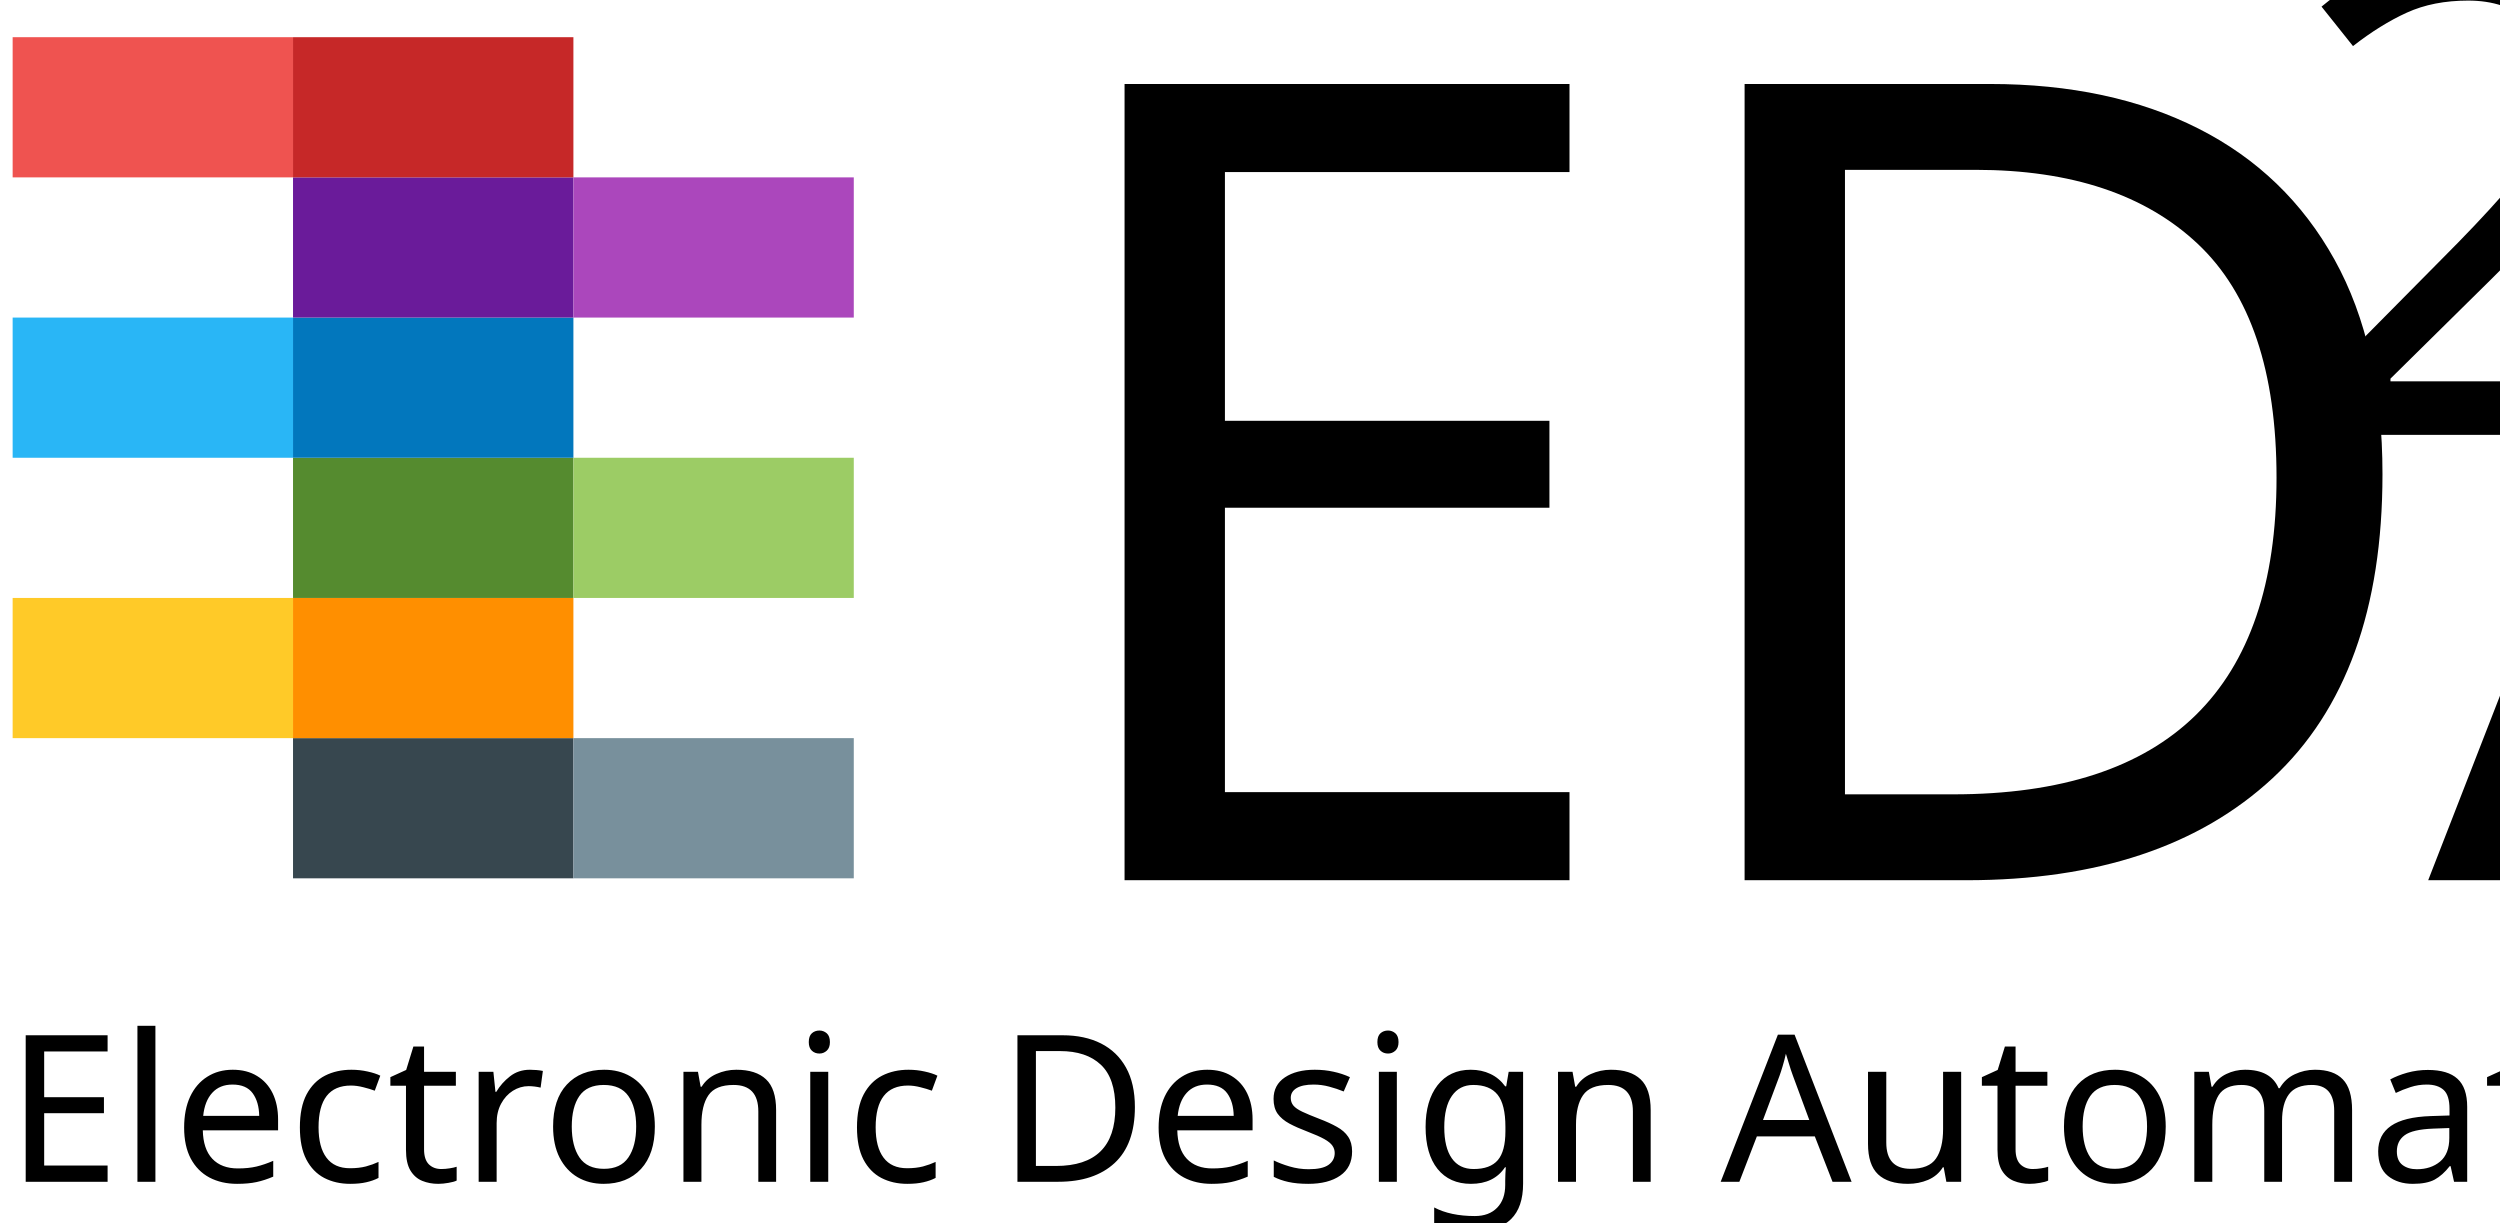
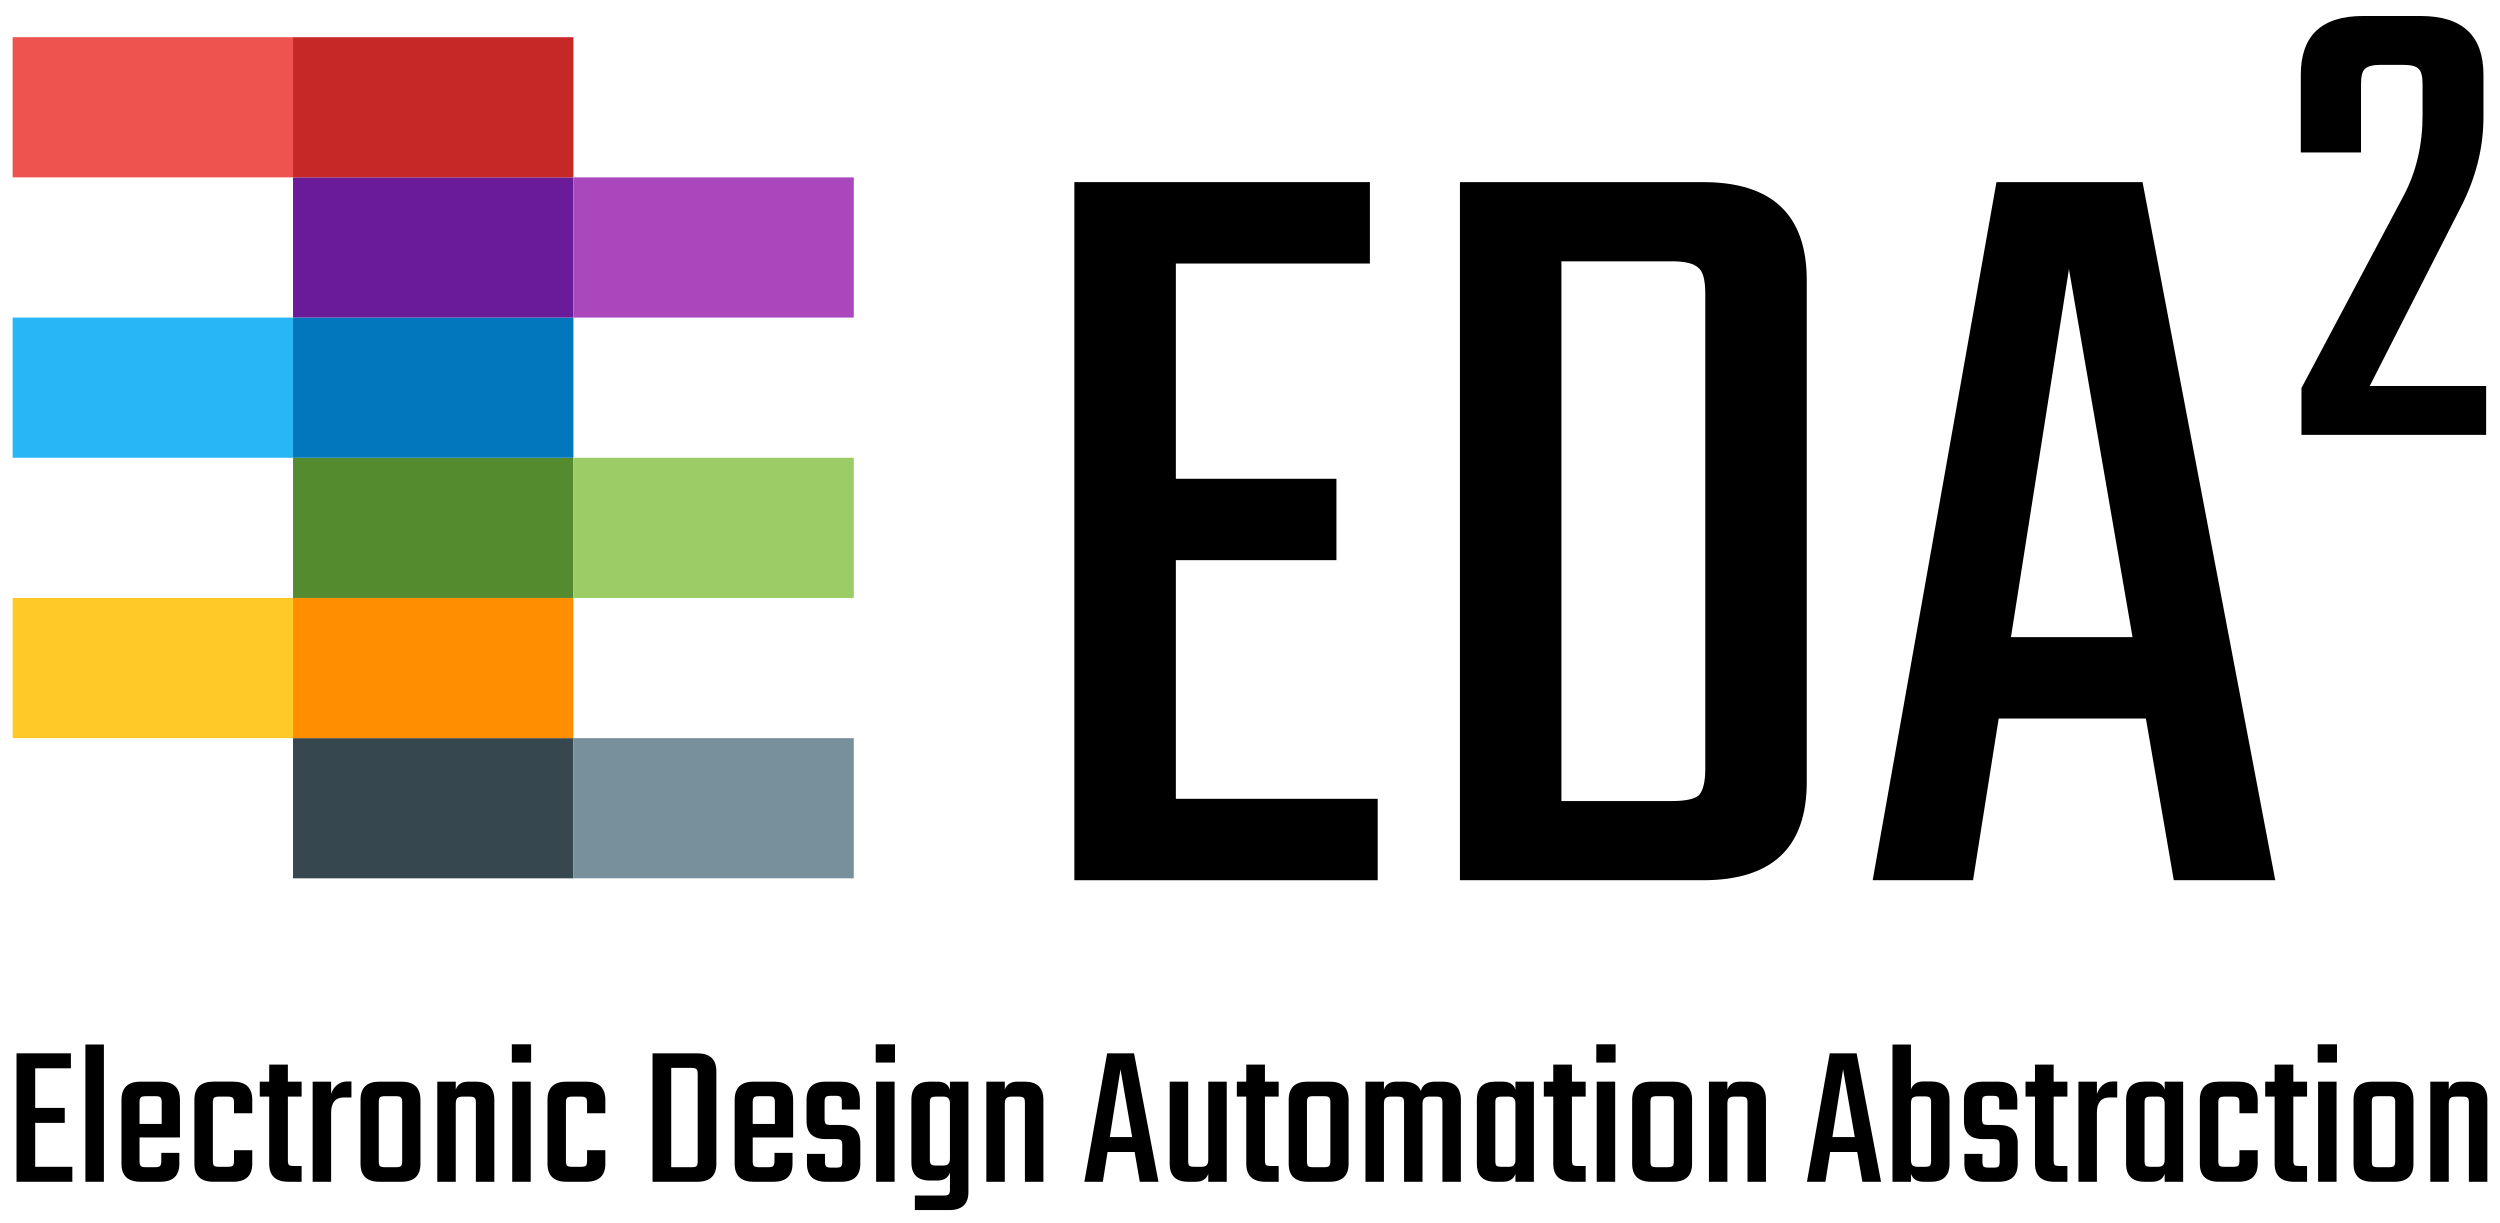
<svg xmlns="http://www.w3.org/2000/svg" width="395.427mm" height="193.401mm" viewBox="0 0 395.427 193.401" version="1.1" id="svg892">
  <defs id="defs886" />
  <g id="layer1" transform="translate(92.16329,-56.8952)">
    <g transform="matrix(0.4434767,0,0,0.4434767,-90.16329,195.8207)" id="g851">
      <rect id="rect4" height="50" width="100" y="-50" x="100" style="fill:#37474f" />
      <rect id="rect6" height="50" width="100" y="-50" x="200" style="fill:#78909c" />
      <rect id="rect8" height="50" width="100" y="-100" x="100" style="fill:#ff8f00" />
      <rect id="rect10" height="50" width="100" y="-100" x="0" style="fill:#ffca28" />
      <rect id="rect12" height="50" width="100" y="-150" x="100" style="fill:#558b2f" />
      <rect id="rect14" height="50" width="100" y="-150" x="200" style="fill:#9ccc65" />
      <rect id="rect16" height="50" width="100" y="-200" x="100" style="fill:#0277bd" />
      <rect id="rect18" height="50" width="100" y="-200" x="0" style="fill:#29b6f6" />
      <rect id="rect20" height="50" width="100" y="-250" x="100" style="fill:#6a1b9a" />
      <rect id="rect22" height="50" width="100" y="-250" x="200" style="fill:#ab47bc" />
      <rect id="rect24" height="50" width="100" y="-300" x="100" style="fill:#c62828" />
      <rect id="rect26" height="50" width="100" y="-300" x="0" style="fill:#ef5350" />
    </g>
-     <text xml:space="preserve" style="font-style:normal;font-weight:normal;font-size:10.583px;line-height:1.25;font-family:sans-serif;letter-spacing:0px;word-spacing:0px;fill:#000000;fill-opacity:1;stroke:none;stroke-width:0.265" x="-91.237" y="243.818" id="text1492">
-       <tspan x="-91.237" y="243.818" style="font-style:normal;font-variant:normal;font-weight:normal;font-stretch:normal;font-size:32.456px;line-height:0.96;font-family:Teko;-inkscape-font-specification:Teko;stroke-width:0.265" id="tspan1498">Electronic Design Automation Abstraction</tspan>
-     </text>
+     <g aria-label="Electronic Design Automation Abstraction" style="font-style:normal;font-weight:normal;font-size:10.583px;line-height:1.25;font-family:sans-serif;letter-spacing:0px;word-spacing:0px;fill:#000000;fill-opacity:1;stroke:none;stroke-width:0.265" id="text1492">
+       <path d="m -86.596,241.448 h 5.874 v 2.369 h -8.828 v -20.317 h 8.601 v 2.369 h -5.647 v 6.264 h 4.674 v 2.369 h -4.674 z" style="font-style:normal;font-variant:normal;font-weight:normal;font-stretch:normal;font-size:32.456px;line-height:0.96;font-family:Teko;-inkscape-font-specification:Teko;stroke-width:0.265" id="path846" />
+       <path d="m -75.732,243.818 h -2.921 v -21.713 h 2.921 z" style="font-style:normal;font-variant:normal;font-weight:normal;font-stretch:normal;font-size:32.456px;line-height:0.96;font-family:Teko;-inkscape-font-specification:Teko;stroke-width:0.265" id="path848" />
+       <path d="m -69.931,227.979 h 3.181 q 3.051,0 3.051,2.889 v 5.939 h -6.394 v 3.765 q 0,0.552 0.195,0.746 0.195,0.195 0.779,0.195 h 1.493 q 0.584,0 0.779,-0.195 0.195,-0.195 0.195,-0.779 v -1.298 h 2.856 v 1.72 q 0,2.856 -3.018,2.856 h -3.116 q -3.018,0 -3.018,-2.856 v -10.094 q 0,-2.889 3.018,-2.889 z m -0.162,6.686 h 3.505 v -3.44 q 0,-0.552 -0.195,-0.746 -0.162,-0.195 -0.746,-0.195 h -1.59 q -0.584,0 -0.779,0.195 -0.195,0.195 -0.195,0.746 z" style="font-style:normal;font-variant:normal;font-weight:normal;font-stretch:normal;font-size:32.456px;line-height:0.96;font-family:Teko;-inkscape-font-specification:Teko;stroke-width:0.265" id="path850" />
+       <path d="m -52.263,232.977 h -2.889 v -1.688 q 0,-0.584 -0.195,-0.746 -0.195,-0.195 -0.779,-0.195 h -1.396 q -0.584,0 -0.779,0.195 -0.195,0.162 -0.195,0.746 v 9.217 q 0,0.584 0.195,0.779 0.195,0.162 0.779,0.162 h 1.396 q 0.584,0 0.779,-0.162 0.195,-0.195 0.195,-0.779 v -1.688 h 2.889 v 2.142 q 0,2.856 -3.051,2.856 h -3.083 q -3.018,0 -3.018,-2.856 v -10.094 q 0,-2.889 3.018,-2.889 h 3.083 q 3.051,0 3.051,2.889 z" style="font-style:normal;font-variant:normal;font-weight:normal;font-stretch:normal;font-size:32.456px;line-height:0.96;font-family:Teko;-inkscape-font-specification:Teko;stroke-width:0.265" id="path852" />
+       <path d="m -44.455,230.349 h -2.175 v 10.029 q 0,0.584 0.162,0.779 0.195,0.162 0.779,0.162 h 1.233 v 2.499 h -2.077 q -3.051,0 -3.051,-2.856 V 230.349 h -1.493 v -2.369 h 1.493 v -2.694 h 2.953 v 2.694 h 2.175 z" style="font-style:normal;font-variant:normal;font-weight:normal;font-stretch:normal;font-size:32.456px;line-height:0.96;font-family:Teko;-inkscape-font-specification:Teko;stroke-width:0.265" id="path854" />
+       <path d="m -37.226,227.947 h 0.649 v 2.532 h -1.168 q -2.045,0 -2.045,2.402 v 10.938 h -2.921 v -15.838 h 2.921 v 1.947 q 0.26,-0.844 0.909,-1.396 0.682,-0.584 1.655,-0.584 z" style="font-style:normal;font-variant:normal;font-weight:normal;font-stretch:normal;font-size:32.456px;line-height:0.96;font-family:Teko;-inkscape-font-specification:Teko;stroke-width:0.265" id="path856" />
+       <path d="m -32.153,227.979 h 3.473 q 3.018,0 3.018,2.889 v 10.094 q 0,2.856 -3.018,2.856 h -3.473 q -2.986,0 -2.986,-2.856 v -10.094 q 0,-2.889 2.986,-2.889 z m 3.603,12.56 v -9.282 q 0,-0.584 -0.195,-0.779 -0.195,-0.195 -0.779,-0.195 h -1.785 q -0.584,0 -0.779,0.195 -0.162,0.195 -0.162,0.779 v 9.282 q 0,0.584 0.162,0.779 0.195,0.195 0.779,0.195 h 1.785 q 0.584,0 0.779,-0.195 0.195,-0.195 0.195,-0.779 z" style="font-style:normal;font-variant:normal;font-weight:normal;font-stretch:normal;font-size:32.456px;line-height:0.96;font-family:Teko;-inkscape-font-specification:Teko;stroke-width:0.265" id="path858" />
+       <path d="m -18.063,227.979 h 1.136 q 2.953,0 2.953,2.889 v 12.95 h -2.921 v -12.528 q 0,-0.584 -0.195,-0.746 -0.195,-0.195 -0.779,-0.195 h -1.136 q -0.584,0 -0.844,0.26 -0.227,0.26 -0.227,0.876 v 12.333 h -2.921 v -15.838 h 2.921 v 1.266 q 0.422,-1.266 2.012,-1.266 z" style="font-style:normal;font-variant:normal;font-weight:normal;font-stretch:normal;font-size:32.456px;line-height:0.96;font-family:Teko;-inkscape-font-specification:Teko;stroke-width:0.265" id="path860" />
+       <path d="m -11.207,224.961 v -2.889 h 3.051 v 2.889 z m 2.986,18.857 h -2.921 v -15.838 h 2.921 z" style="font-style:normal;font-variant:normal;font-weight:normal;font-stretch:normal;font-size:32.456px;line-height:0.96;font-family:Teko;-inkscape-font-specification:Teko;stroke-width:0.265" id="path862" />
+       <path d="M 3.584,232.977 H 0.695 v -1.688 q 0,-0.584 -0.195,-0.746 -0.195,-0.195 -0.779,-0.195 h -1.396 q -0.584,0 -0.779,0.195 -0.195,0.162 -0.195,0.746 v 9.217 q 0,0.584 0.195,0.779 0.195,0.162 0.779,0.162 h 1.396 q 0.584,0 0.779,-0.162 0.195,-0.195 0.195,-0.779 V 238.82 H 3.584 v 2.142 q 0,2.856 -3.051,2.856 H -2.55 q -3.018,0 -3.018,-2.856 v -10.094 q 0,-2.889 3.018,-2.889 h 3.083 q 3.051,0 3.051,2.889 z" style="font-style:normal;font-variant:normal;font-weight:normal;font-stretch:normal;font-size:32.456px;line-height:0.96;font-family:Teko;-inkscape-font-specification:Teko;stroke-width:0.265" id="path864" />
+       <path d="m 11.051,223.5 h 7.075 q 3.018,0 3.018,2.856 v 14.605 q 0,2.856 -3.018,2.856 h -7.075 z m 7.14,17.072 v -13.826 q 0,-0.584 -0.195,-0.746 -0.195,-0.195 -0.779,-0.195 h -3.213 v 15.708 h 3.213 q 0.584,0 0.779,-0.162 0.195,-0.195 0.195,-0.779 z" style="font-style:normal;font-variant:normal;font-weight:normal;font-stretch:normal;font-size:32.456px;line-height:0.96;font-family:Teko;-inkscape-font-specification:Teko;stroke-width:0.265" id="path866" />
+       <path d="m 27.056,227.979 h 3.181 q 3.051,0 3.051,2.889 v 5.939 h -6.394 v 3.765 q 0,0.552 0.195,0.746 0.195,0.195 0.779,0.195 h 1.493 q 0.584,0 0.779,-0.195 0.195,-0.195 0.195,-0.779 v -1.298 h 2.856 v 1.72 q 0,2.856 -3.018,2.856 h -3.116 q -3.018,0 -3.018,-2.856 v -10.094 q 0,-2.889 3.018,-2.889 z m -0.162,6.686 h 3.505 v -3.44 q 0,-0.552 -0.195,-0.746 -0.162,-0.195 -0.746,-0.195 h -1.59 q -0.584,0 -0.779,0.195 -0.195,0.195 -0.195,0.746 z" style="font-style:normal;font-variant:normal;font-weight:normal;font-stretch:normal;font-size:32.456px;line-height:0.96;font-family:Teko;-inkscape-font-specification:Teko;stroke-width:0.265" id="path868" />
+       <path d="m 41.056,240.637 v -2.629 q 0,-0.584 -0.195,-0.746 -0.195,-0.195 -0.779,-0.195 h -1.655 q -3.018,0 -3.018,-2.856 v -3.343 q 0,-2.889 3.018,-2.889 h 2.369 q 3.051,0 3.051,2.889 v 1.525 h -2.856 v -1.233 q 0,-0.584 -0.195,-0.746 -0.195,-0.195 -0.779,-0.195 h -0.779 q -0.584,0 -0.779,0.195 -0.195,0.162 -0.195,0.746 v 2.726 q 0,0.584 0.195,0.779 0.195,0.162 0.779,0.162 h 1.688 q 2.986,0 2.986,2.889 v 3.246 q 0,2.856 -3.018,2.856 h -2.402 q -3.018,0 -3.018,-2.856 v -1.558 h 2.856 v 1.233 q 0,0.584 0.195,0.779 0.195,0.162 0.779,0.162 h 0.779 q 0.584,0 0.779,-0.162 0.195,-0.195 0.195,-0.779 z" style="font-style:normal;font-variant:normal;font-weight:normal;font-stretch:normal;font-size:32.456px;line-height:0.96;font-family:Teko;-inkscape-font-specification:Teko;stroke-width:0.265" id="path870" />
+       <path d="m 46.35,224.961 v -2.889 h 3.051 v 2.889 z m 2.986,18.857 h -2.921 v -15.838 h 2.921 z" style="font-style:normal;font-variant:normal;font-weight:normal;font-stretch:normal;font-size:32.456px;line-height:0.96;font-family:Teko;-inkscape-font-specification:Teko;stroke-width:0.265" id="path872" />
+       <path d="m 58.091,227.979 h 2.921 v 17.461 q 0,2.856 -3.051,2.856 h -5.42 v -2.304 h 4.576 q 0.584,0 0.779,-0.195 0.195,-0.195 0.195,-0.746 v -2.694 q -0.422,1.266 -2.012,1.266 h -1.168 q -2.921,0 -2.921,-2.889 v -9.866 q 0,-2.889 2.921,-2.889 h 1.168 q 1.59,0 2.012,1.266 z m -2.207,13.274 h 1.136 q 0.584,0 0.811,-0.26 0.26,-0.26 0.26,-0.876 v -8.633 q 0,-0.617 -0.26,-0.876 -0.227,-0.26 -0.811,-0.26 h -1.136 q -0.584,0 -0.779,0.195 -0.195,0.162 -0.195,0.746 v 9.023 q 0,0.552 0.195,0.746 0.195,0.195 0.779,0.195 z" style="font-style:normal;font-variant:normal;font-weight:normal;font-stretch:normal;font-size:32.456px;line-height:0.96;font-family:Teko;-inkscape-font-specification:Teko;stroke-width:0.265" id="path874" />
+       <path d="m 68.781,227.979 h 1.136 q 2.953,0 2.953,2.889 v 12.95 h -2.921 v -12.528 q 0,-0.584 -0.195,-0.746 -0.195,-0.195 -0.779,-0.195 H 67.84 q -0.584,0 -0.844,0.26 -0.227,0.26 -0.227,0.876 v 12.333 h -2.921 v -15.838 h 2.921 v 1.266 q 0.422,-1.266 2.012,-1.266 z" style="font-style:normal;font-variant:normal;font-weight:normal;font-stretch:normal;font-size:32.456px;line-height:0.96;font-family:Teko;-inkscape-font-specification:Teko;stroke-width:0.265" id="path876" />
+       <path d="M 88.117,243.818 87.305,239.112 H 83.021 l -0.746,4.706 h -2.921 l 3.603,-20.317 h 4.252 l 3.862,20.317 z m -4.739,-7.075 h 3.538 L 85.066,226.032 Z" style="font-style:normal;font-variant:normal;font-weight:normal;font-stretch:normal;font-size:32.456px;line-height:0.96;font-family:Teko;-inkscape-font-specification:Teko;stroke-width:0.265" id="path878" />
+       <path d="m 98.949,227.979 h 2.921 v 15.838 h -2.921 v -1.266 q -0.422,1.266 -2.012,1.266 h -1.168 q -2.921,0 -2.921,-2.856 v -12.982 h 2.921 v 12.528 q 0,0.584 0.195,0.779 0.195,0.162 0.779,0.162 h 1.136 q 0.584,0 0.811,-0.26 0.26,-0.26 0.26,-0.876 z" style="font-style:normal;font-variant:normal;font-weight:normal;font-stretch:normal;font-size:32.456px;line-height:0.96;font-family:Teko;-inkscape-font-specification:Teko;stroke-width:0.265" id="path880" />
+       <path d="m 110.089,230.349 h -2.175 v 10.029 q 0,0.584 0.162,0.779 0.195,0.162 0.779,0.162 h 1.233 v 2.499 h -2.077 q -3.051,0 -3.051,-2.856 V 230.349 h -1.493 v -2.369 h 1.493 v -2.694 h 2.953 v 2.694 h 2.175 z" style="font-style:normal;font-variant:normal;font-weight:normal;font-stretch:normal;font-size:32.456px;line-height:0.96;font-family:Teko;-inkscape-font-specification:Teko;stroke-width:0.265" id="path882" />
+       <path d="m 114.657,227.979 h 3.473 q 3.018,0 3.018,2.889 v 10.094 q 0,2.856 -3.018,2.856 h -3.473 q -2.986,0 -2.986,-2.856 v -10.094 q 0,-2.889 2.986,-2.889 z m 3.603,12.56 v -9.282 q 0,-0.584 -0.195,-0.779 -0.195,-0.195 -0.779,-0.195 h -1.785 q -0.584,0 -0.779,0.195 -0.162,0.195 -0.162,0.779 v 9.282 q 0,0.584 0.162,0.779 0.195,0.195 0.779,0.195 h 1.785 q 0.584,0 0.779,-0.195 0.195,-0.195 0.195,-0.779 z" style="font-style:normal;font-variant:normal;font-weight:normal;font-stretch:normal;font-size:32.456px;line-height:0.96;font-family:Teko;-inkscape-font-specification:Teko;stroke-width:0.265" id="path884" />
+       <path d="m 134.849,227.979 h 1.136 q 2.921,0 2.921,2.889 v 12.95 h -2.921 v -12.528 q 0,-0.584 -0.195,-0.746 -0.162,-0.195 -0.746,-0.195 h -1.168 q -1.039,0 -1.039,1.136 v 12.333 h -2.921 v -12.528 q 0,-0.584 -0.195,-0.746 -0.195,-0.195 -0.779,-0.195 h -1.136 q -0.584,0 -0.844,0.26 -0.227,0.26 -0.227,0.876 v 12.333 h -2.921 v -15.838 h 2.921 v 1.266 q 0.422,-1.266 2.012,-1.266 h 1.136 q 2.077,0 2.694,1.46 0.389,-1.46 2.272,-1.46 z" style="font-style:normal;font-variant:normal;font-weight:normal;font-stretch:normal;font-size:32.456px;line-height:0.96;font-family:Teko;-inkscape-font-specification:Teko;stroke-width:0.265" id="path886" />
+       <path d="m 147.534,227.979 h 2.921 v 15.838 h -2.921 v -1.266 q -0.422,1.266 -2.012,1.266 h -1.168 q -2.921,0 -2.921,-2.856 v -10.094 q 0,-2.889 2.921,-2.889 h 1.168 q 1.59,0 2.012,1.266 z m -2.207,13.469 h 1.136 q 0.584,0 0.811,-0.26 0.26,-0.26 0.26,-0.876 v -8.828 q 0,-0.617 -0.26,-0.876 -0.227,-0.26 -0.811,-0.26 h -1.136 q -0.584,0 -0.779,0.195 -0.195,0.162 -0.195,0.746 v 9.217 q 0,0.584 0.195,0.779 0.195,0.162 0.779,0.162 z" style="font-style:normal;font-variant:normal;font-weight:normal;font-stretch:normal;font-size:32.456px;line-height:0.96;font-family:Teko;-inkscape-font-specification:Teko;stroke-width:0.265" id="path888" />
+       <path d="m 158.646,230.349 h -2.175 v 10.029 q 0,0.584 0.162,0.779 0.195,0.162 0.779,0.162 h 1.233 v 2.499 h -2.077 q -3.051,0 -3.051,-2.856 V 230.349 h -1.493 v -2.369 h 1.493 v -2.694 h 2.953 v 2.694 h 2.175 z" style="font-style:normal;font-variant:normal;font-weight:normal;font-stretch:normal;font-size:32.456px;line-height:0.96;font-family:Teko;-inkscape-font-specification:Teko;stroke-width:0.265" id="path890" />
+       <path d="m 160.325,224.961 v -2.889 h 3.051 v 2.889 z m 2.986,18.857 h -2.921 v -15.838 h 2.921 z" style="font-style:normal;font-variant:normal;font-weight:normal;font-stretch:normal;font-size:32.456px;line-height:0.96;font-family:Teko;-inkscape-font-specification:Teko;stroke-width:0.265" id="path892" />
+       <path d="m 168.982,227.979 h 3.473 q 3.018,0 3.018,2.889 v 10.094 q 0,2.856 -3.018,2.856 h -3.473 q -2.986,0 -2.986,-2.856 v -10.094 q 0,-2.889 2.986,-2.889 z m 3.603,12.56 v -9.282 q 0,-0.584 -0.195,-0.779 -0.195,-0.195 -0.779,-0.195 h -1.785 q -0.584,0 -0.779,0.195 -0.162,0.195 -0.162,0.779 v 9.282 q 0,0.584 0.162,0.779 0.195,0.195 0.779,0.195 h 1.785 q 0.584,0 0.779,-0.195 0.195,-0.195 0.195,-0.779 z" style="font-style:normal;font-variant:normal;font-weight:normal;font-stretch:normal;font-size:32.456px;line-height:0.96;font-family:Teko;-inkscape-font-specification:Teko;stroke-width:0.265" id="path894" />
+       <path d="m 183.072,227.979 h 1.136 q 2.953,0 2.953,2.889 v 12.95 h -2.921 v -12.528 q 0,-0.584 -0.195,-0.746 -0.195,-0.195 -0.779,-0.195 h -1.136 q -0.584,0 -0.844,0.26 -0.227,0.26 -0.227,0.876 v 12.333 h -2.921 v -15.838 h 2.921 v 1.266 q 0.422,-1.266 2.012,-1.266 z" style="font-style:normal;font-variant:normal;font-weight:normal;font-stretch:normal;font-size:32.456px;line-height:0.96;font-family:Teko;-inkscape-font-specification:Teko;stroke-width:0.265" id="path896" />
+       <path d="m 202.408,243.818 -0.811,-4.706 h -4.284 l -0.746,4.706 h -2.921 l 3.603,-20.317 h 4.252 l 3.862,20.317 z m -4.739,-7.075 h 3.538 l -1.85,-10.71 z" style="font-style:normal;font-variant:normal;font-weight:normal;font-stretch:normal;font-size:32.456px;line-height:0.96;font-family:Teko;-inkscape-font-specification:Teko;stroke-width:0.265" id="path898" />
+       <path d="m 212.105,227.947 h 1.136 q 2.953,0 2.953,2.889 v 10.126 q 0,2.856 -2.953,2.856 h -1.136 q -1.59,0 -2.012,-1.266 v 1.266 h -2.921 v -21.713 h 2.921 v 7.108 q 0.422,-1.266 2.012,-1.266 z m 1.168,12.56 v -9.25 q 0,-0.552 -0.195,-0.746 -0.195,-0.195 -0.779,-0.195 h -1.136 q -0.584,0 -0.844,0.26 -0.227,0.26 -0.227,0.876 v 8.86 q 0,0.617 0.227,0.876 0.26,0.26 0.844,0.26 h 1.136 q 0.584,0 0.779,-0.162 0.195,-0.195 0.195,-0.779 z" style="font-style:normal;font-variant:normal;font-weight:normal;font-stretch:normal;font-size:32.456px;line-height:0.96;font-family:Teko;-inkscape-font-specification:Teko;stroke-width:0.265" id="path900" />
+       <path d="m 224.126,240.637 v -2.629 q 0,-0.584 -0.195,-0.746 -0.195,-0.195 -0.779,-0.195 h -1.655 q -3.018,0 -3.018,-2.856 v -3.343 q 0,-2.889 3.018,-2.889 h 2.369 q 3.051,0 3.051,2.889 v 1.525 h -2.856 v -1.233 q 0,-0.584 -0.195,-0.746 -0.195,-0.195 -0.779,-0.195 h -0.779 q -0.584,0 -0.779,0.195 -0.195,0.162 -0.195,0.746 v 2.726 q 0,0.584 0.195,0.779 0.195,0.162 0.779,0.162 h 1.688 q 2.986,0 2.986,2.889 v 3.246 q 0,2.856 -3.018,2.856 h -2.402 q -3.018,0 -3.018,-2.856 v -1.558 h 2.856 v 1.233 q 0,0.584 0.195,0.779 0.195,0.162 0.779,0.162 h 0.779 q 0.584,0 0.779,-0.162 0.195,-0.195 0.195,-0.779 z" style="font-style:normal;font-variant:normal;font-weight:normal;font-stretch:normal;font-size:32.456px;line-height:0.96;font-family:Teko;-inkscape-font-specification:Teko;stroke-width:0.265" id="path902" />
+       <path d="m 234.84,230.349 h -2.175 v 10.029 q 0,0.584 0.162,0.779 0.195,0.162 0.779,0.162 h 1.233 v 2.499 h -2.077 q -3.051,0 -3.051,-2.856 V 230.349 h -1.493 v -2.369 h 1.493 v -2.694 h 2.953 v 2.694 h 2.175 z" style="font-style:normal;font-variant:normal;font-weight:normal;font-stretch:normal;font-size:32.456px;line-height:0.96;font-family:Teko;-inkscape-font-specification:Teko;stroke-width:0.265" id="path904" />
+       <path d="m 242.07,227.947 h 0.649 v 2.532 h -1.168 q -2.045,0 -2.045,2.402 v 10.938 h -2.921 v -15.838 h 2.921 v 1.947 q 0.26,-0.844 0.909,-1.396 0.682,-0.584 1.655,-0.584 z" style="font-style:normal;font-variant:normal;font-weight:normal;font-stretch:normal;font-size:32.456px;line-height:0.96;font-family:Teko;-inkscape-font-specification:Teko;stroke-width:0.265" id="path906" />
+       <path d="m 250.225,227.979 h 2.921 v 15.838 h -2.921 v -1.266 q -0.422,1.266 -2.012,1.266 h -1.168 q -2.921,0 -2.921,-2.856 v -10.094 q 0,-2.889 2.921,-2.889 h 1.168 q 1.59,0 2.012,1.266 z m -2.207,13.469 h 1.136 q 0.584,0 0.811,-0.26 0.26,-0.26 0.26,-0.876 v -8.828 q 0,-0.617 -0.26,-0.876 -0.227,-0.26 -0.811,-0.26 h -1.136 q -0.584,0 -0.779,0.195 -0.195,0.162 -0.195,0.746 v 9.217 q 0,0.584 0.195,0.779 0.195,0.162 0.779,0.162 z" style="font-style:normal;font-variant:normal;font-weight:normal;font-stretch:normal;font-size:32.456px;line-height:0.96;font-family:Teko;-inkscape-font-specification:Teko;stroke-width:0.265" id="path908" />
+       <path d="m 264.94,232.977 h -2.889 v -1.688 q 0,-0.584 -0.195,-0.746 -0.195,-0.195 -0.779,-0.195 h -1.396 q -0.584,0 -0.779,0.195 -0.195,0.162 -0.195,0.746 v 9.217 q 0,0.584 0.195,0.779 0.195,0.162 0.779,0.162 h 1.396 q 0.584,0 0.779,-0.162 0.195,-0.195 0.195,-0.779 v -1.688 h 2.889 v 2.142 q 0,2.856 -3.051,2.856 h -3.083 q -3.018,0 -3.018,-2.856 v -10.094 q 0,-2.889 3.018,-2.889 h 3.083 q 3.051,0 3.051,2.889 z" style="font-style:normal;font-variant:normal;font-weight:normal;font-stretch:normal;font-size:32.456px;line-height:0.96;font-family:Teko;-inkscape-font-specification:Teko;stroke-width:0.265" id="path910" />
+       <path d="m 272.747,230.349 h -2.175 v 10.029 q 0,0.584 0.162,0.779 0.195,0.162 0.779,0.162 h 1.233 v 2.499 h -2.077 q -3.051,0 -3.051,-2.856 V 230.349 h -1.493 v -2.369 h 1.493 v -2.694 h 2.953 v 2.694 h 2.175 z" style="font-style:normal;font-variant:normal;font-weight:normal;font-stretch:normal;font-size:32.456px;line-height:0.96;font-family:Teko;-inkscape-font-specification:Teko;stroke-width:0.265" id="path912" />
+       <path d="m 274.427,224.961 v -2.889 h 3.051 v 2.889 z m 2.986,18.857 h -2.921 v -15.838 h 2.921 z" style="font-style:normal;font-variant:normal;font-weight:normal;font-stretch:normal;font-size:32.456px;line-height:0.96;font-family:Teko;-inkscape-font-specification:Teko;stroke-width:0.265" id="path914" />
+       <path d="m 283.084,227.979 h 3.473 q 3.018,0 3.018,2.889 v 10.094 q 0,2.856 -3.018,2.856 h -3.473 q -2.986,0 -2.986,-2.856 v -10.094 q 0,-2.889 2.986,-2.889 z m 3.603,12.56 v -9.282 q 0,-0.584 -0.195,-0.779 -0.195,-0.195 -0.779,-0.195 h -1.785 q -0.584,0 -0.779,0.195 -0.162,0.195 -0.162,0.779 v 9.282 q 0,0.584 0.162,0.779 0.195,0.195 0.779,0.195 h 1.785 q 0.584,0 0.779,-0.195 0.195,-0.195 0.195,-0.779 z" style="font-style:normal;font-variant:normal;font-weight:normal;font-stretch:normal;font-size:32.456px;line-height:0.96;font-family:Teko;-inkscape-font-specification:Teko;stroke-width:0.265" id="path916" />
+       <path d="m 297.174,227.979 h 1.136 q 2.953,0 2.953,2.889 v 12.95 h -2.921 v -12.528 q 0,-0.584 -0.195,-0.746 -0.195,-0.195 -0.779,-0.195 h -1.136 q -0.584,0 -0.844,0.26 -0.227,0.26 -0.227,0.876 v 12.333 h -2.921 v -15.838 h 2.921 v 1.266 q 0.422,-1.266 2.012,-1.266 z" style="font-style:normal;font-variant:normal;font-weight:normal;font-stretch:normal;font-size:32.456px;line-height:0.96;font-family:Teko;-inkscape-font-specification:Teko;stroke-width:0.265" id="path918" />
+     </g>
    <g transform="matrix(0.2656209,0,0,0.2656209,55.20732,357.0684)" id="g1588" style="fill:#000000;fill-opacity:1">
-       <text id="text1502" y="-605.929" x="50.412" style="font-style:normal;font-weight:normal;font-size:39.844px;line-height:1.25;font-family:sans-serif;letter-spacing:0px;word-spacing:0px;fill:#000000;fill-opacity:1;stroke:none;stroke-width:0.996" xml:space="preserve">
-         <tspan style="font-style:normal;font-variant:normal;font-weight:normal;font-stretch:normal;font-size:664.062px;font-family:Teko;-inkscape-font-specification:Teko;fill:#000000;fill-opacity:1;stroke-width:0.996" y="-605.929" x="50.412" id="tspan1500">EDA</tspan>
-       </text>
-       <text id="text1502-4" y="-871.137" x="805.29" style="font-style:normal;font-weight:normal;font-size:39.844px;line-height:1.25;font-family:sans-serif;letter-spacing:0px;word-spacing:0px;fill:#000000;fill-opacity:1;stroke:none;stroke-width:0.996" xml:space="preserve">
-         <tspan style="font-style:normal;font-variant:normal;font-weight:normal;font-stretch:normal;font-size:398.438px;font-family:Teko;-inkscape-font-specification:Teko;fill:#000000;fill-opacity:1;stroke-width:0.996" y="-871.137" x="805.29" id="tspan1500-3">2</tspan>
-       </text>
+       <g aria-label="EDA" style="font-style:normal;font-weight:normal;font-size:39.844px;line-height:1.25;font-family:sans-serif;letter-spacing:0px;word-spacing:0px;fill:#000000;fill-opacity:1;stroke:none;stroke-width:0.996" id="text1502">
+         <path d="M 145.373,-654.405 H 265.569 v 48.477 H 84.944 V -1021.632 H 260.92 v 48.477 H 145.373 v 128.164 h 95.625 v 48.477 h -95.625 z" style="font-style:normal;font-variant:normal;font-weight:normal;font-stretch:normal;font-size:664.062px;font-family:Teko;-inkscape-font-specification:Teko;fill:#000000;fill-opacity:1;stroke-width:0.996" id="path836" />
+         <path d="m 314.543,-1021.632 h 144.766 q 61.758,0 61.758,58.437 v 298.828 q 0,58.438 -61.758,58.438 H 314.543 Z m 146.094,349.297 v -282.891 q 0,-11.953 -3.984,-15.273 -3.984,-3.984 -15.938,-3.984 h -65.742 v 321.406 h 65.742 q 11.953,0 15.938,-3.32 3.984,-3.984 3.984,-15.938 z" style="font-style:normal;font-variant:normal;font-weight:normal;font-stretch:normal;font-size:664.062px;font-family:Teko;-inkscape-font-specification:Teko;fill:#000000;fill-opacity:1;stroke-width:0.996" id="path838" />
+         <path d="m 739.616,-605.929 -16.602,-96.289 h -87.656 l -15.273,96.289 H 560.319 L 634.03,-1021.632 h 86.992 l 79.023,415.703 z m -96.953,-144.766 h 72.383 l -37.852,-219.141 z" style="font-style:normal;font-variant:normal;font-weight:normal;font-stretch:normal;font-size:664.062px;font-family:Teko;-inkscape-font-specification:Teko;fill:#000000;fill-opacity:1;stroke-width:0.996" id="path840" />
+       </g>
+       <g aria-label="2" style="font-style:normal;font-weight:normal;font-size:39.844px;line-height:1.25;font-family:sans-serif;letter-spacing:0px;word-spacing:0px;fill:#000000;fill-opacity:1;stroke:none;stroke-width:0.996" id="text1502-4">
+         <path d="m 851.11,-1079.919 v 40.641 h -35.859 v -46.219 q 0,-35.062 37.055,-35.062 h 34.266 q 37.453,0 37.453,35.062 v 25.102 q 0,27.891 -13.945,54.586 l -53.789,105.586 h 69.328 v 29.086 H 815.649 v -27.891 l 60.961,-114.75 q 11.156,-21.117 11.156,-47.812 v -18.328 q 0,-7.172 -2.391,-9.164 -1.992,-2.391 -9.562,-2.391 h -12.75 q -7.172,0 -9.562,2.391 -2.391,1.992 -2.391,9.164 z" style="font-style:normal;font-variant:normal;font-weight:normal;font-stretch:normal;font-size:398.438px;font-family:Teko;-inkscape-font-specification:Teko;fill:#000000;fill-opacity:1;stroke-width:0.996" id="path843" />
+       </g>
    </g>
  </g>
</svg>
